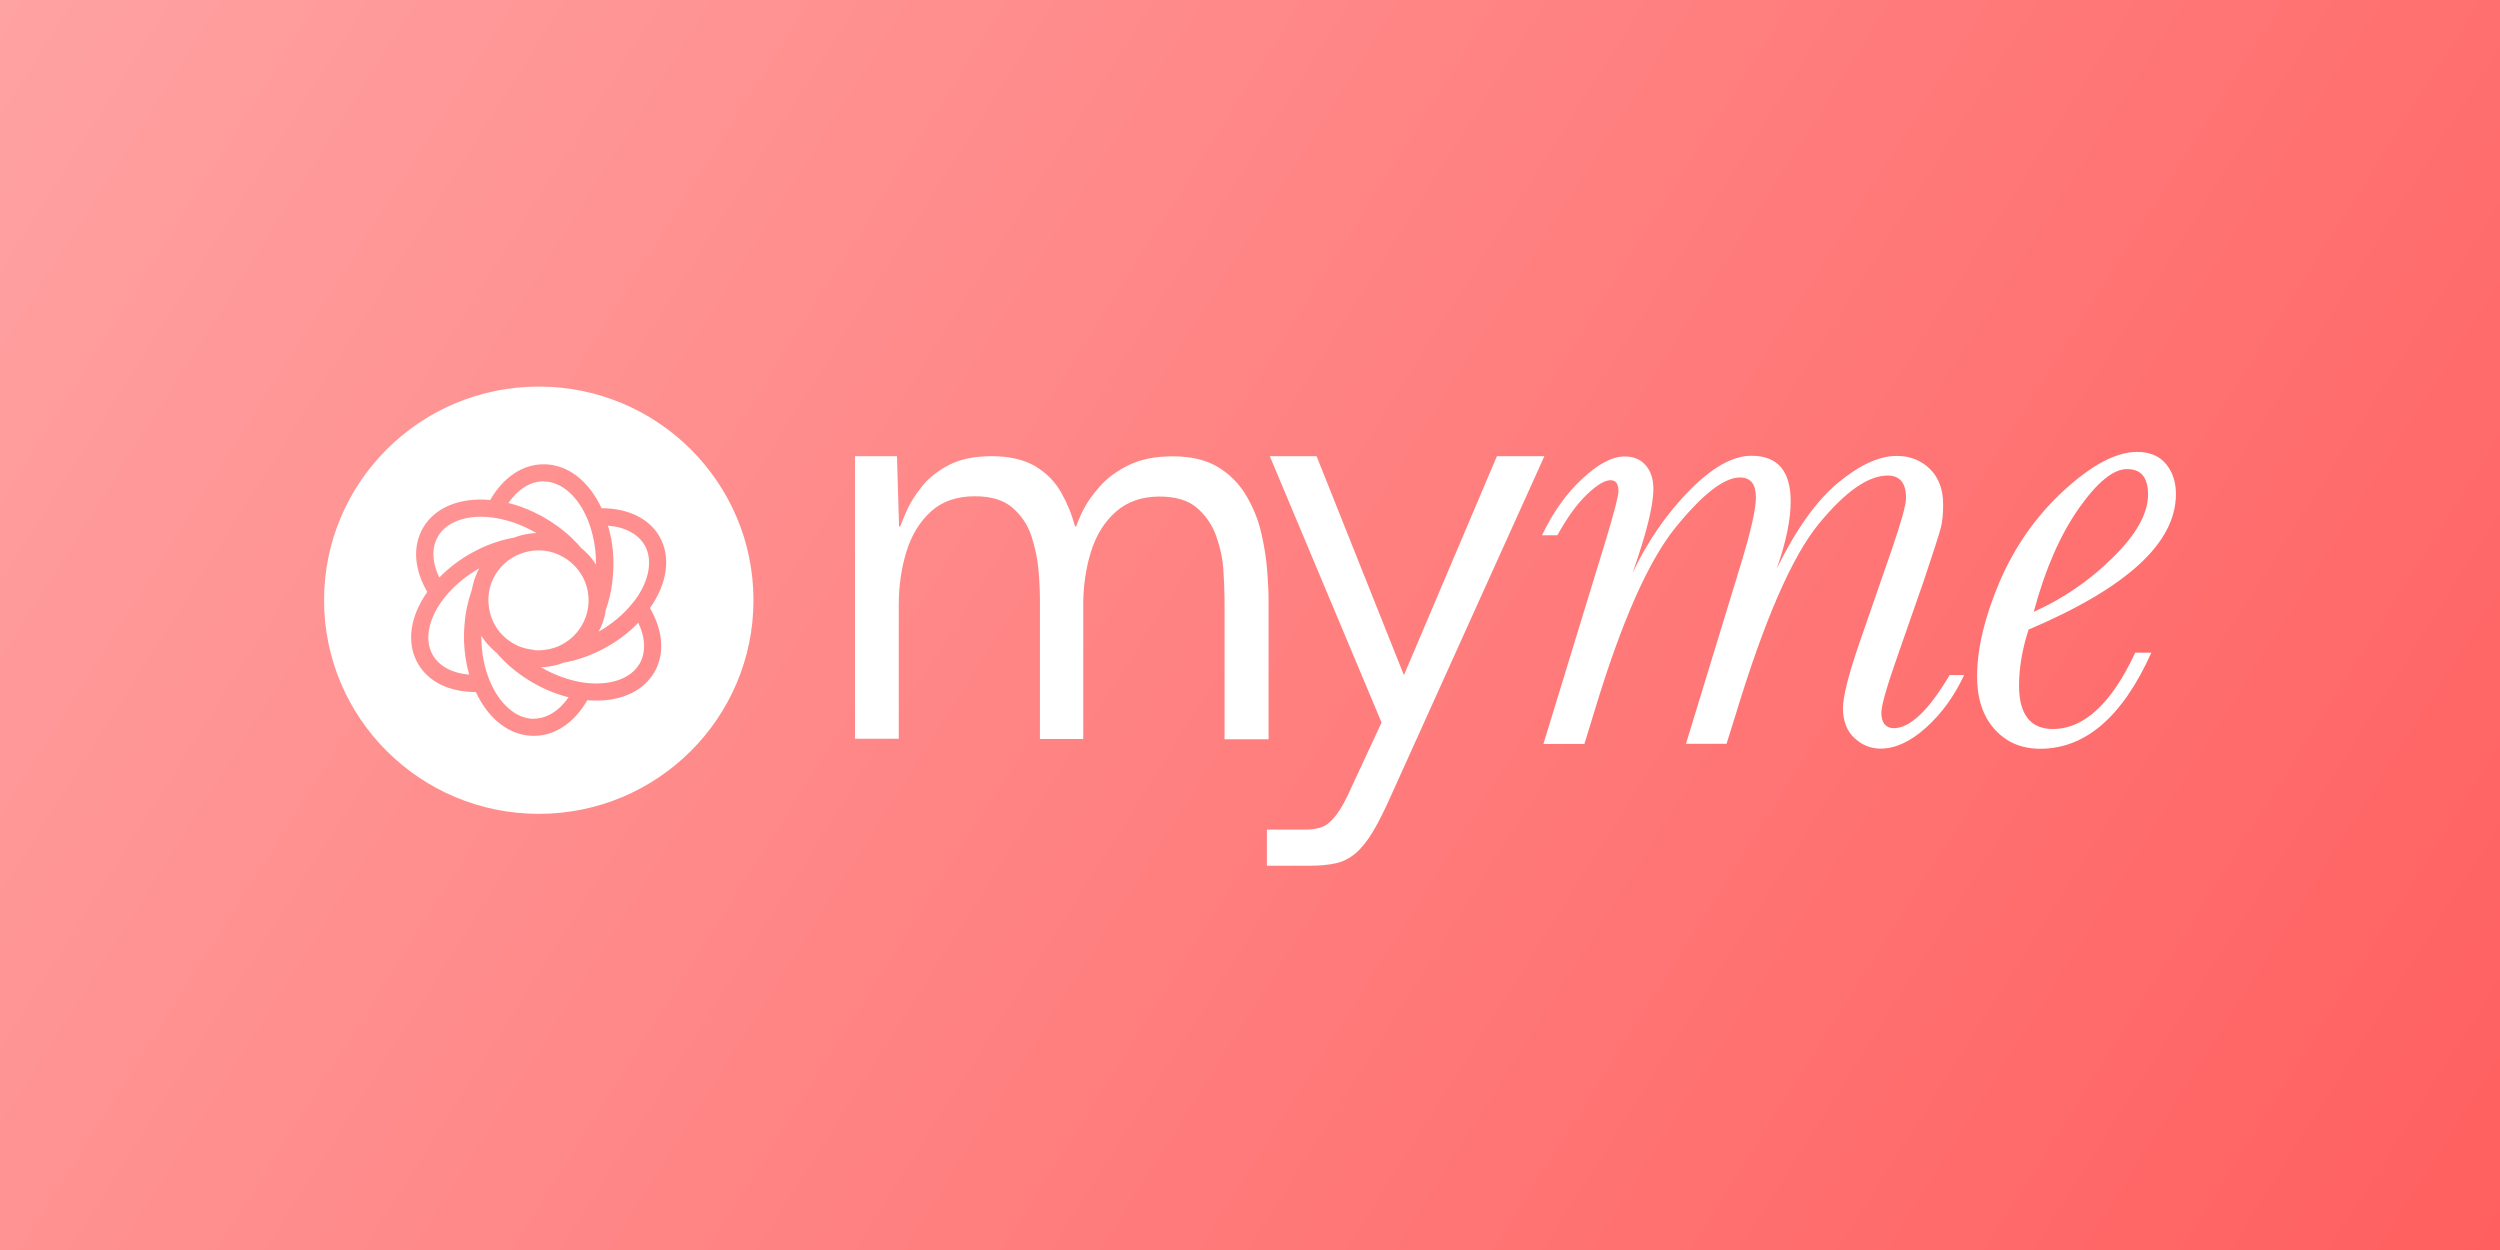
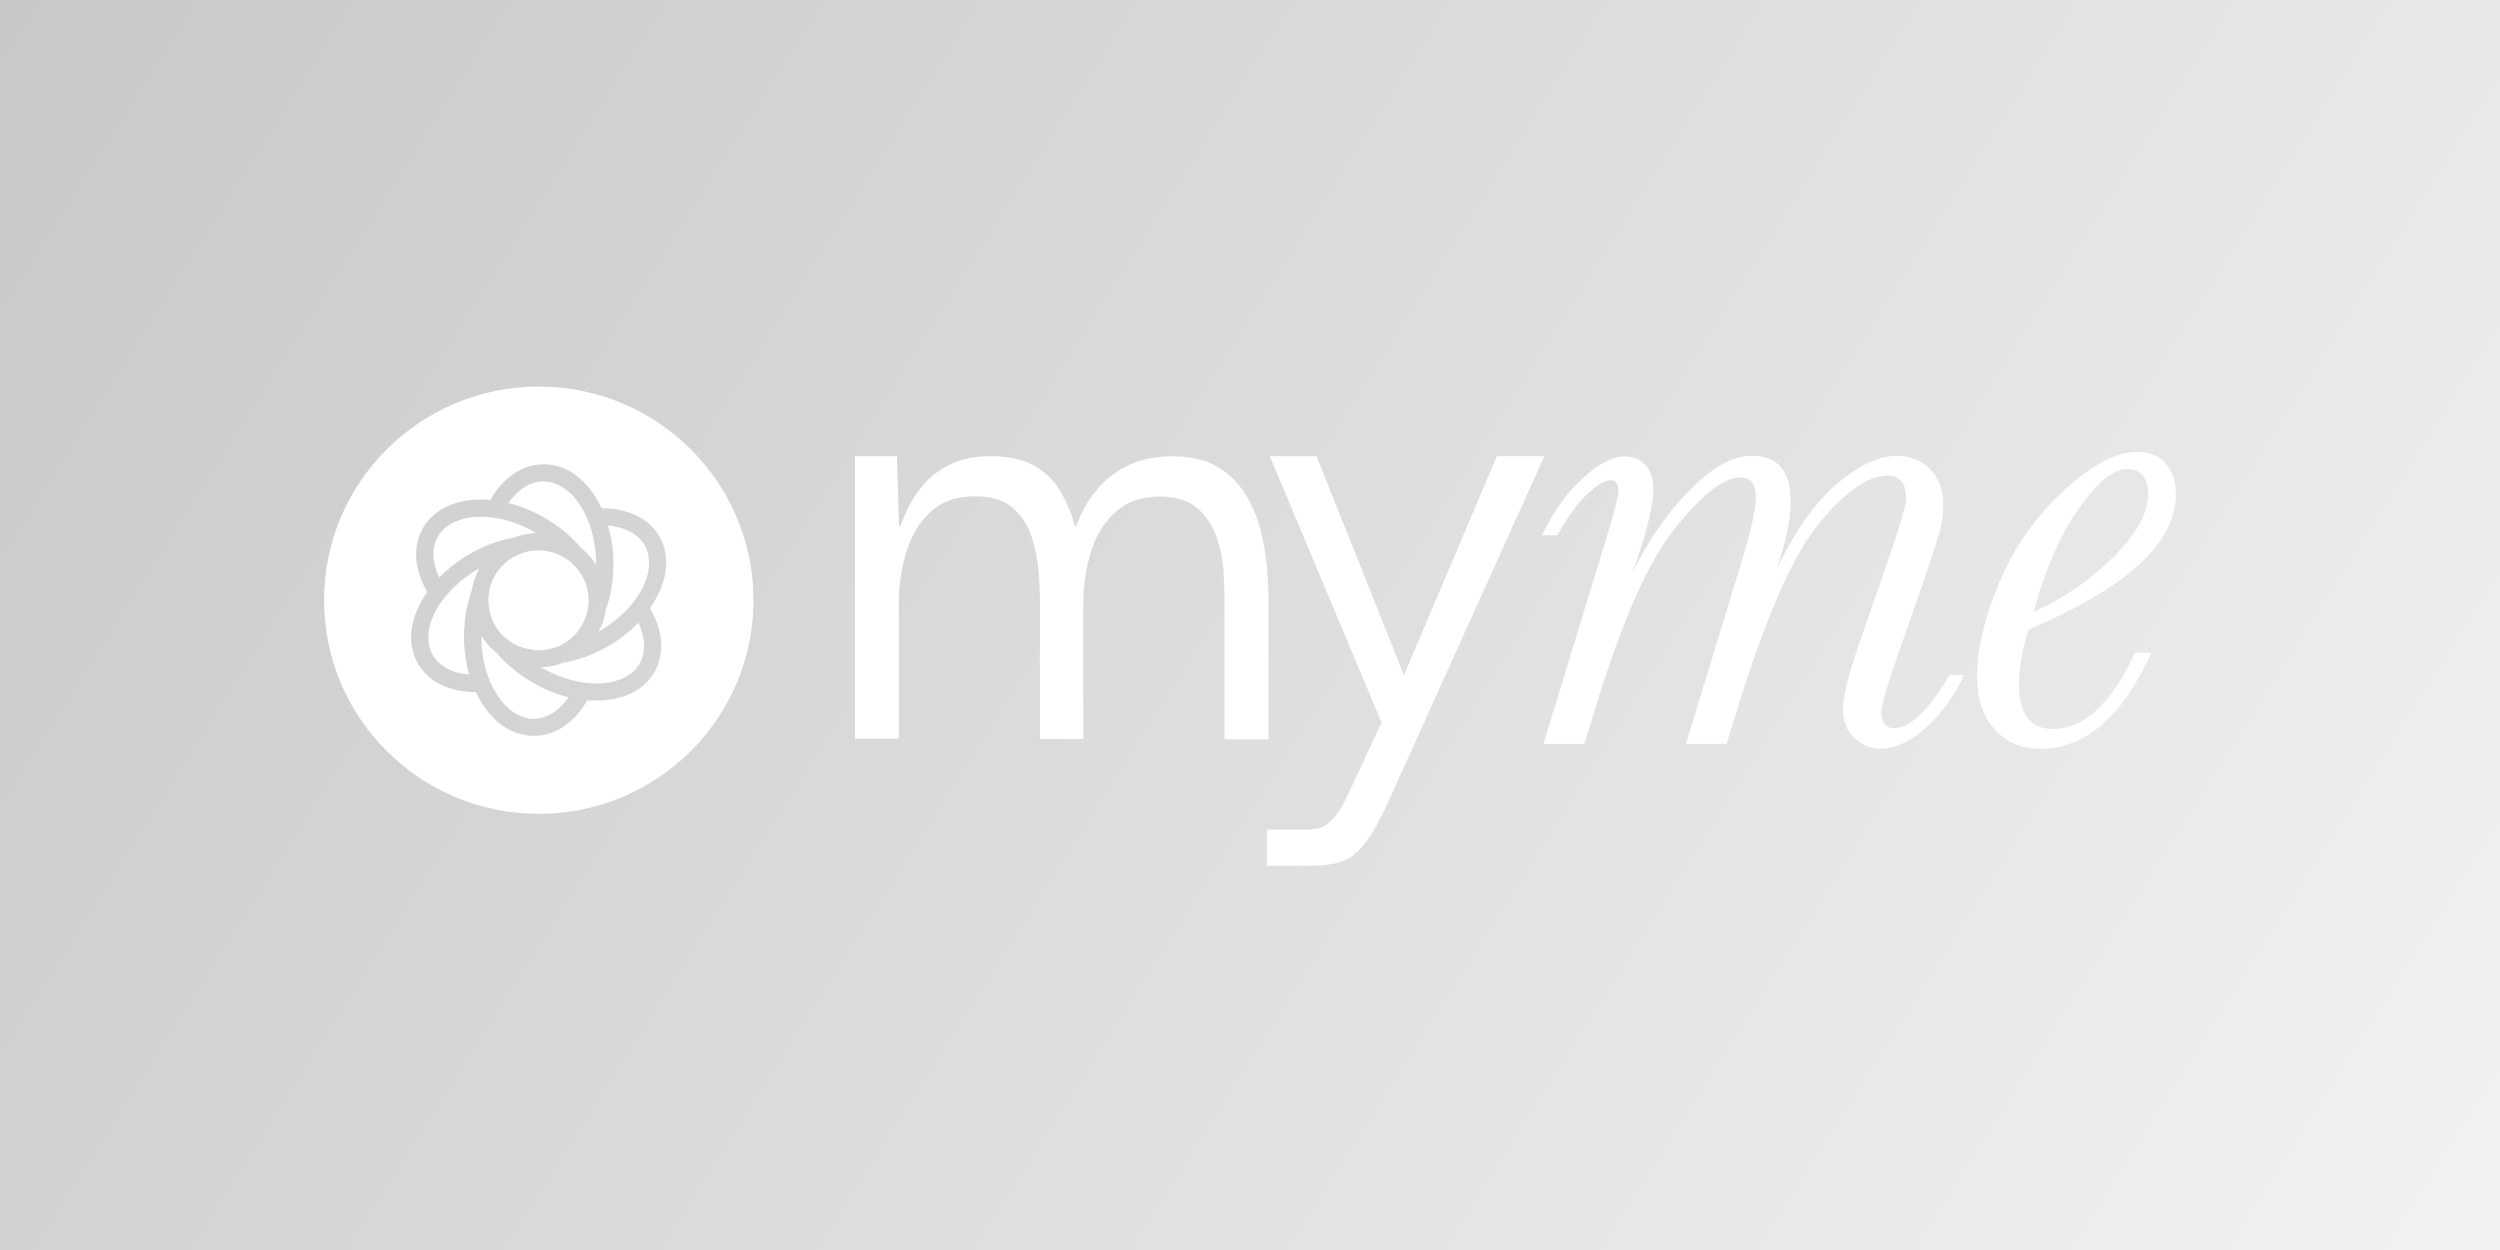
<svg xmlns="http://www.w3.org/2000/svg" width="1080" height="540" viewBox="0 0 1080 540" fill="none">
  <g clip-path="url(#clip0_6_369)">
    <rect width="1080" height="540" fill="white" />
    <rect width="1080" height="540" fill="url(#paint0_linear_6_369)" />
    <g clip-path="url(#clip1_6_369)">
      <path d="M369.372 319.314V197.071H387.493L388.387 227.38H388.983C389.4 225.956 390.354 223.643 391.844 220.322C393.334 217 395.54 213.56 398.461 209.942C401.381 206.324 405.256 203.299 410.084 200.808C414.912 198.317 421.052 197.071 428.503 197.071C435.954 197.071 442.392 198.554 447.22 201.401C452.048 204.307 455.744 208.044 458.367 212.67C460.989 217.297 463.016 222.16 464.387 227.38H464.983C465.4 225.778 466.414 223.406 468.023 220.203C469.633 217 472.017 213.619 475.236 210.001C478.455 206.383 482.627 203.358 487.753 200.867C492.88 198.376 499.198 197.131 506.649 197.131C514.517 197.131 521.015 198.673 526.141 201.757C531.267 204.841 535.321 208.993 538.361 214.094C541.401 219.195 543.547 224.533 544.858 230.168C546.169 235.802 547.004 241.2 547.421 246.36C547.838 251.579 548.017 255.79 548.017 258.993V319.373H529.002V258.993C529.002 255.613 528.823 251.461 528.525 246.538C528.227 241.615 527.214 236.751 525.485 231.828C523.757 226.905 521.015 222.813 517.2 219.491C513.385 216.17 507.961 214.509 500.927 214.509C493.297 214.509 486.979 216.704 482.031 221.093C477.084 225.482 473.507 231.235 471.302 238.353C469.096 245.47 467.964 253.121 467.964 261.307V319.255H449.247V258.875C449.247 255.494 449.068 251.342 448.651 246.419C448.233 241.496 447.22 236.633 445.611 231.71C444.001 226.787 441.259 222.694 437.444 219.373C433.629 216.051 428.205 214.39 421.171 214.39C413.303 214.39 406.985 216.585 402.156 220.974C397.328 225.363 393.811 231.117 391.606 238.234C389.4 245.352 388.268 253.003 388.268 261.188V319.136H369.253L369.372 319.314Z" fill="white" />
      <path d="M547.302 374V358.401H564.231C566.853 358.401 569.178 357.986 571.205 357.215C573.231 356.443 575.199 354.723 577.225 352.114C579.252 349.504 581.457 345.53 583.842 340.073L596.836 312.137L548.554 197.071H568.761L606.493 291.674L646.669 197.071H667.174L601.366 342.742C598.326 349.563 595.644 355.02 593.2 359.113C590.756 363.205 588.253 366.349 585.63 368.603C583.007 370.797 580.146 372.28 577.046 372.932C573.947 373.644 570.132 374 565.721 374H547.302Z" fill="white" />
      <path d="M842.183 291.615H848.502C844.269 300.69 838.785 308.282 832.05 314.332C825.314 320.382 818.757 323.406 812.379 323.406C808.147 323.406 804.392 321.864 801.113 318.839C797.835 315.815 796.166 311.485 796.166 305.909C796.166 300.927 798.55 291.437 803.378 277.439L817.207 237.522C821.32 225.6 823.407 218.127 823.407 215.102C823.407 211.899 822.751 209.468 821.439 207.866C820.128 206.265 818.101 205.434 815.479 205.434C807.014 205.434 797.06 212.433 785.615 226.431C774.17 240.429 762.249 267.772 749.85 308.578L745.856 321.331H728.332L752.354 242.742C756.467 229.041 758.553 219.788 758.553 215.043C758.553 212.137 758.016 209.883 756.884 208.459C755.751 207.036 754.023 206.265 751.638 206.265C744.783 206.265 735.485 213.501 723.801 227.914C712.118 242.327 700.435 268.721 688.871 307.036L684.46 321.39H666.757L693.699 233.37C697.335 221.33 699.183 214.272 699.183 212.137C699.183 210.594 698.885 209.408 698.349 208.637C697.812 207.866 696.918 207.451 695.786 207.451C693.222 207.451 689.825 209.527 685.533 213.619C681.241 217.712 677.009 223.584 672.777 231.235H666.16C670.869 221.33 676.651 213.204 683.566 206.798C690.421 200.393 696.561 197.19 701.866 197.19C705.681 197.19 708.721 198.435 710.926 200.986C713.132 203.536 714.264 206.917 714.264 211.247C714.264 218.364 711.284 230.464 705.263 247.487C711.82 233.726 720.046 221.804 729.881 211.84C739.717 201.876 748.598 196.893 756.586 196.893C762.308 196.893 766.54 198.554 769.342 201.816C772.144 205.078 773.574 210.001 773.574 216.585C773.574 224.592 771.547 234.26 767.554 245.648C775.899 228.625 784.721 216.288 794.079 208.519C803.438 200.808 811.843 196.953 819.413 196.953C825.135 196.953 829.904 198.851 833.719 202.587C837.534 206.324 839.441 211.484 839.441 217.89C839.441 221.923 839.143 225.185 838.487 227.795C837.832 230.405 835.447 237.819 831.334 250.156L819.83 283.133C815.121 296.538 812.737 304.782 812.737 307.926C812.737 310.061 813.214 311.722 814.108 312.849C815.061 313.976 816.373 314.569 818.161 314.569C821.618 314.569 825.314 312.671 829.367 308.875C833.421 305.079 837.653 299.326 842.183 291.734V291.615Z" fill="white" />
      <path d="M922.296 281.947H929.39C916.932 309.646 900.897 323.466 881.346 323.466C873.299 323.466 866.742 320.678 861.675 315.044C856.608 309.409 854.105 301.817 854.105 292.268C854.105 280.168 857.383 266.467 863.88 251.223C870.437 235.98 879.677 222.813 891.717 211.781C903.758 200.749 914.249 195.233 923.19 195.233C928.674 195.233 932.847 196.953 935.708 200.452C938.569 203.892 940 208.222 940 213.442C940 223.999 934.695 234.142 924.085 243.869C913.474 253.596 897.559 262.967 876.339 271.983C873.597 280.464 872.226 288.531 872.226 296.182C872.226 302.469 873.477 307.155 875.921 310.239C878.365 313.383 882.001 314.925 886.83 314.925C900.301 314.925 912.163 303.952 922.356 282.066L922.296 281.947ZM878.544 264.332C891.241 258.638 902.626 250.868 912.759 240.844C922.892 230.879 927.959 221.805 927.959 213.679C927.959 209.942 927.184 207.214 925.694 205.375C924.204 203.536 921.879 202.647 918.839 202.647C912.938 202.647 905.964 208.341 897.976 219.729C889.989 231.117 883.492 245.945 878.604 264.213L878.544 264.332Z" fill="white" />
      <path d="M232.75 167C283.975 167 325.5 208.32 325.5 259.29C325.5 310.26 283.974 351.58 232.75 351.58C181.526 351.58 140 310.26 140 259.29C140 208.32 181.526 167 232.75 167ZM234.896 200.57C225.776 200.57 217.431 206.146 211.769 215.992C198.595 214.806 187.866 219.254 182.739 228.032C178.209 235.921 178.865 245.886 184.587 255.731C177.017 266.467 175.466 277.914 180.593 286.752C185.123 294.581 194.125 298.97 205.569 298.97C211.113 310.891 220.352 317.891 230.604 317.891C239.724 317.891 248.07 312.315 253.732 302.47C255.103 302.648 256.474 302.647 257.726 302.647C269.051 302.647 278.112 298.259 282.702 290.37C287.232 282.541 286.516 272.576 280.794 262.671C288.364 251.935 289.914 240.488 284.848 231.65L284.907 231.77C280.377 223.94 271.257 219.551 259.872 219.551C254.329 207.629 245.149 200.571 234.896 200.57ZM207.953 274.711C208.37 275.363 208.847 276.017 209.324 276.669C209.324 276.675 209.327 276.731 209.384 276.787C209.861 277.38 210.338 277.973 210.874 278.566C211.41 279.159 212.007 279.753 212.603 280.346C213.199 280.939 213.854 281.473 214.51 282.007C217.848 285.921 221.782 289.42 226.253 292.445C227.445 293.276 228.697 294.047 230.127 294.877C231.2 295.47 232.274 296.064 233.287 296.598C234.121 297.013 234.956 297.427 235.79 297.783C237.101 298.376 238.354 298.91 239.725 299.385C239.963 299.503 240.261 299.563 240.499 299.682C241.334 299.978 242.228 300.274 243.062 300.512C243.659 300.69 244.314 300.927 244.97 301.046C245.148 301.046 245.268 301.105 245.446 301.164H245.686C241.513 307.155 236.148 310.476 230.485 310.477L230.604 310.536C222.975 310.536 215.642 304.13 211.47 293.869C209.145 288.234 207.953 281.71 207.953 274.948V274.711ZM275.728 269.018C278.887 275.601 279.065 281.947 276.264 286.811V286.752C272.449 293.335 263.21 296.419 252.123 294.877C246.043 293.987 239.784 291.734 233.942 288.412C233.823 288.412 233.764 288.294 233.645 288.234H234.3C234.717 288.234 235.135 288.235 235.552 288.116C235.79 288.116 236.028 288.116 236.267 288.057C236.505 288.057 236.744 287.997 236.982 287.938C237.459 287.937 237.877 287.819 238.354 287.7H238.651C239.486 287.522 240.261 287.285 241.096 287.107C241.572 286.989 241.989 286.811 242.466 286.633C242.764 286.514 243.062 286.396 243.42 286.277C244.016 286.159 244.672 286.04 245.327 285.921C247.175 285.565 248.964 285.032 250.812 284.438C251.467 284.201 252.123 283.964 252.778 283.786C253.255 283.608 253.732 283.43 254.209 283.252C254.686 283.074 255.163 282.837 255.64 282.659C256.593 282.244 257.607 281.829 258.561 281.354C259.872 280.702 261.183 280.049 262.494 279.278C263.269 278.804 264.044 278.389 264.76 277.914C265.833 277.262 266.846 276.55 267.859 275.838C268.336 275.482 268.873 275.126 269.35 274.711C270.244 274.059 271.138 273.347 271.973 272.576H272.032C272.569 272.102 273.046 271.627 273.522 271.212C273.642 271.153 273.701 271.034 273.761 270.975C274.416 270.322 275.132 269.67 275.728 269.018ZM206.999 245.529C206.995 245.534 206.82 245.768 206.82 245.886V245.944C206.284 247.012 205.747 248.08 205.39 249.147C204.972 250.215 204.615 251.283 204.377 252.41C204.258 252.825 204.198 253.24 204.079 253.596C203.96 254.011 203.899 254.427 203.84 254.842C203.661 255.257 203.542 255.613 203.482 255.909C202.886 257.688 202.35 259.527 201.933 261.425C201.813 261.84 201.754 262.315 201.635 262.789C201.396 263.916 201.158 265.103 201.039 266.289C200.86 267.653 200.74 269.018 200.621 270.382C200.502 271.864 200.442 273.406 200.442 274.889C200.442 276.49 200.442 278.032 200.621 279.634C200.621 280.167 200.681 280.701 200.74 281.176C201.098 284.675 201.754 288.175 202.708 291.438C195.436 290.844 189.832 287.878 186.971 283.015C183.156 276.431 185.064 266.941 191.979 258.223C195.793 253.418 200.86 249.088 206.701 245.707C206.82 245.707 206.88 245.589 206.999 245.529ZM232.631 237.76C235.671 237.76 238.592 238.353 241.274 239.599C242.347 240.073 243.42 240.666 244.374 241.259C244.851 241.555 245.387 241.911 245.864 242.326C251.169 246.419 254.269 252.647 254.269 259.35C254.269 260.299 254.209 261.247 254.09 262.196C253.315 267.949 250.275 273.05 245.805 276.49C245.328 276.846 244.91 277.143 244.434 277.439C244.136 277.677 243.837 277.855 243.539 277.974C243.062 278.27 242.645 278.507 242.168 278.744C241.751 278.981 241.274 279.16 240.856 279.338C240.848 279.342 240.735 279.396 240.678 279.396C240.141 279.634 239.605 279.812 239.068 279.99H238.89C238.711 280.05 238.473 280.109 238.234 280.168C238.115 280.168 237.996 280.227 237.877 280.286C237.519 280.405 237.161 280.464 236.804 280.523C236.148 280.642 235.432 280.761 234.776 280.82C234.061 280.88 233.406 280.939 232.69 280.939C232.094 280.939 231.498 280.939 230.843 280.88L230.902 280.761C230.306 280.761 229.71 280.642 229.114 280.523C228.578 280.464 228.041 280.346 227.505 280.228C227.386 280.228 227.326 280.227 227.207 280.168C226.73 280.049 226.253 279.931 225.776 279.753C225.717 279.753 225.598 279.752 225.538 279.693C225.181 279.575 224.763 279.456 224.465 279.278C224.286 279.219 224.047 279.1 223.868 279.041C223.391 278.863 222.914 278.566 222.438 278.329C221.901 278.092 221.364 277.736 220.888 277.439C220.471 277.202 220.113 276.906 219.756 276.669C219.637 276.61 219.577 276.491 219.458 276.432C219.458 276.432 219.397 276.431 219.338 276.312H219.278C218.861 276.016 218.504 275.719 218.146 275.363C217.729 275.007 217.371 274.652 217.014 274.296C216.656 273.94 216.298 273.584 216 273.169C215.642 272.754 215.345 272.398 215.047 271.982C214.808 271.627 214.569 271.33 214.391 270.975C214.093 270.56 213.855 270.085 213.616 269.67C213.378 269.255 213.198 268.899 213.02 268.483C212.543 267.534 212.186 266.526 211.888 265.458C211.769 265.102 211.708 264.687 211.589 264.331C211.47 263.916 211.41 263.56 211.351 263.146C211.351 262.79 211.231 262.374 211.172 262.019C211.172 262.019 211.172 261.9 211.172 261.841C211.053 261.011 210.993 260.18 210.993 259.35C210.993 258.341 210.993 257.392 211.172 256.502V256.206C212.245 248.673 217.371 242.208 224.465 239.361C227.088 238.294 229.829 237.76 232.631 237.76ZM262.674 227.083C270.005 227.676 275.609 230.642 278.47 235.506C282.225 241.971 280.437 251.342 273.761 260.002L273.701 259.942C273.701 259.942 273.701 259.943 273.701 260.002C273.642 260.061 273.582 260.18 273.522 260.239C269.767 265.044 264.7 269.373 258.799 272.754C258.739 272.813 258.62 272.872 258.561 272.932C258.567 272.922 258.86 272.455 258.978 272.161C259.216 271.687 259.455 271.212 259.693 270.678C259.693 270.618 259.693 270.5 259.812 270.44C260.051 269.847 260.289 269.254 260.468 268.661C260.706 267.949 260.945 267.238 261.124 266.526C261.243 266.052 261.362 265.577 261.481 265.043V264.747C261.541 264.332 261.66 263.976 261.66 263.561C262.375 261.603 262.971 259.587 263.448 257.511C263.687 256.443 263.926 255.375 264.104 254.308V254.13C264.343 252.825 264.521 251.52 264.641 250.215C264.7 249.503 264.76 248.851 264.819 248.14C264.939 246.657 264.998 245.174 264.998 243.632C264.998 242.683 264.998 241.733 264.938 240.784C264.938 239.835 264.819 238.886 264.76 237.938C264.581 236.277 264.403 234.734 264.104 233.133C264.104 232.718 263.984 232.362 263.865 231.947C263.746 231.295 263.627 230.701 263.448 230.049C263.21 229.041 262.972 228.091 262.674 227.083ZM207.834 223.229C209.563 223.229 211.411 223.347 213.259 223.644C219.339 224.533 225.597 226.728 231.438 230.108C231.558 230.168 231.678 230.227 231.737 230.286C230.903 230.286 230.068 230.345 229.293 230.464C228.876 230.464 228.518 230.583 228.101 230.643C226.074 230.939 224.047 231.472 222.14 232.243C217.013 233.133 211.887 234.794 206.88 237.226C205.569 237.878 204.258 238.59 202.946 239.302C201.575 240.073 200.263 240.903 199.012 241.793C198.535 242.089 198.117 242.386 197.7 242.683C195.793 244.047 194.005 245.471 192.336 247.013C191.919 247.369 191.561 247.724 191.203 248.08C190.726 248.555 190.249 249.029 189.772 249.504C186.613 242.861 186.375 236.574 189.236 231.71L189.177 231.77C192.336 226.313 199.25 223.229 207.834 223.229ZM234.837 207.984C242.467 207.985 249.798 214.391 253.971 224.711C256.236 230.346 257.487 236.87 257.487 243.572V243.869C257.487 243.869 257.368 243.691 257.309 243.632C256.891 242.979 256.414 242.326 255.938 241.674C255.58 241.199 255.162 240.725 254.745 240.251C254.566 240.073 254.447 239.895 254.269 239.717C253.792 239.242 253.315 238.767 252.838 238.293C252.242 237.7 251.646 237.167 250.931 236.633C250.096 235.565 249.261 234.616 248.308 233.727C247.831 233.252 247.413 232.777 246.937 232.362C246.042 231.473 245.089 230.642 244.076 229.812C242.526 228.507 240.857 227.261 239.068 226.075C237.936 225.304 236.625 224.474 235.194 223.644C234.3 223.11 233.406 222.635 232.452 222.16C231.737 221.804 231.022 221.449 230.307 221.093C226.79 219.432 223.213 218.187 219.637 217.297C223.809 211.306 229.174 207.926 234.837 207.926V207.984Z" fill="white" />
    </g>
  </g>
  <defs>
    <linearGradient id="paint0_linear_6_369" x1="1080" y1="540" x2="64.814" y2="-102.422" gradientUnits="userSpaceOnUse">
-       <stop stop-color="#FF5F5F" />
-       <stop offset="1" stop-color="#FFA2A2" />
+       <stop stop-color="#F2F2F2" />
+       <stop offset="1" stop-color="#C8C8C8" />
    </linearGradient>
    <clipPath id="clip0_6_369">
      <rect width="1080" height="540" fill="white" />
    </clipPath>
    <clipPath id="clip1_6_369">
      <rect width="800" height="207" fill="white" transform="translate(140 167)" />
    </clipPath>
  </defs>
</svg>
